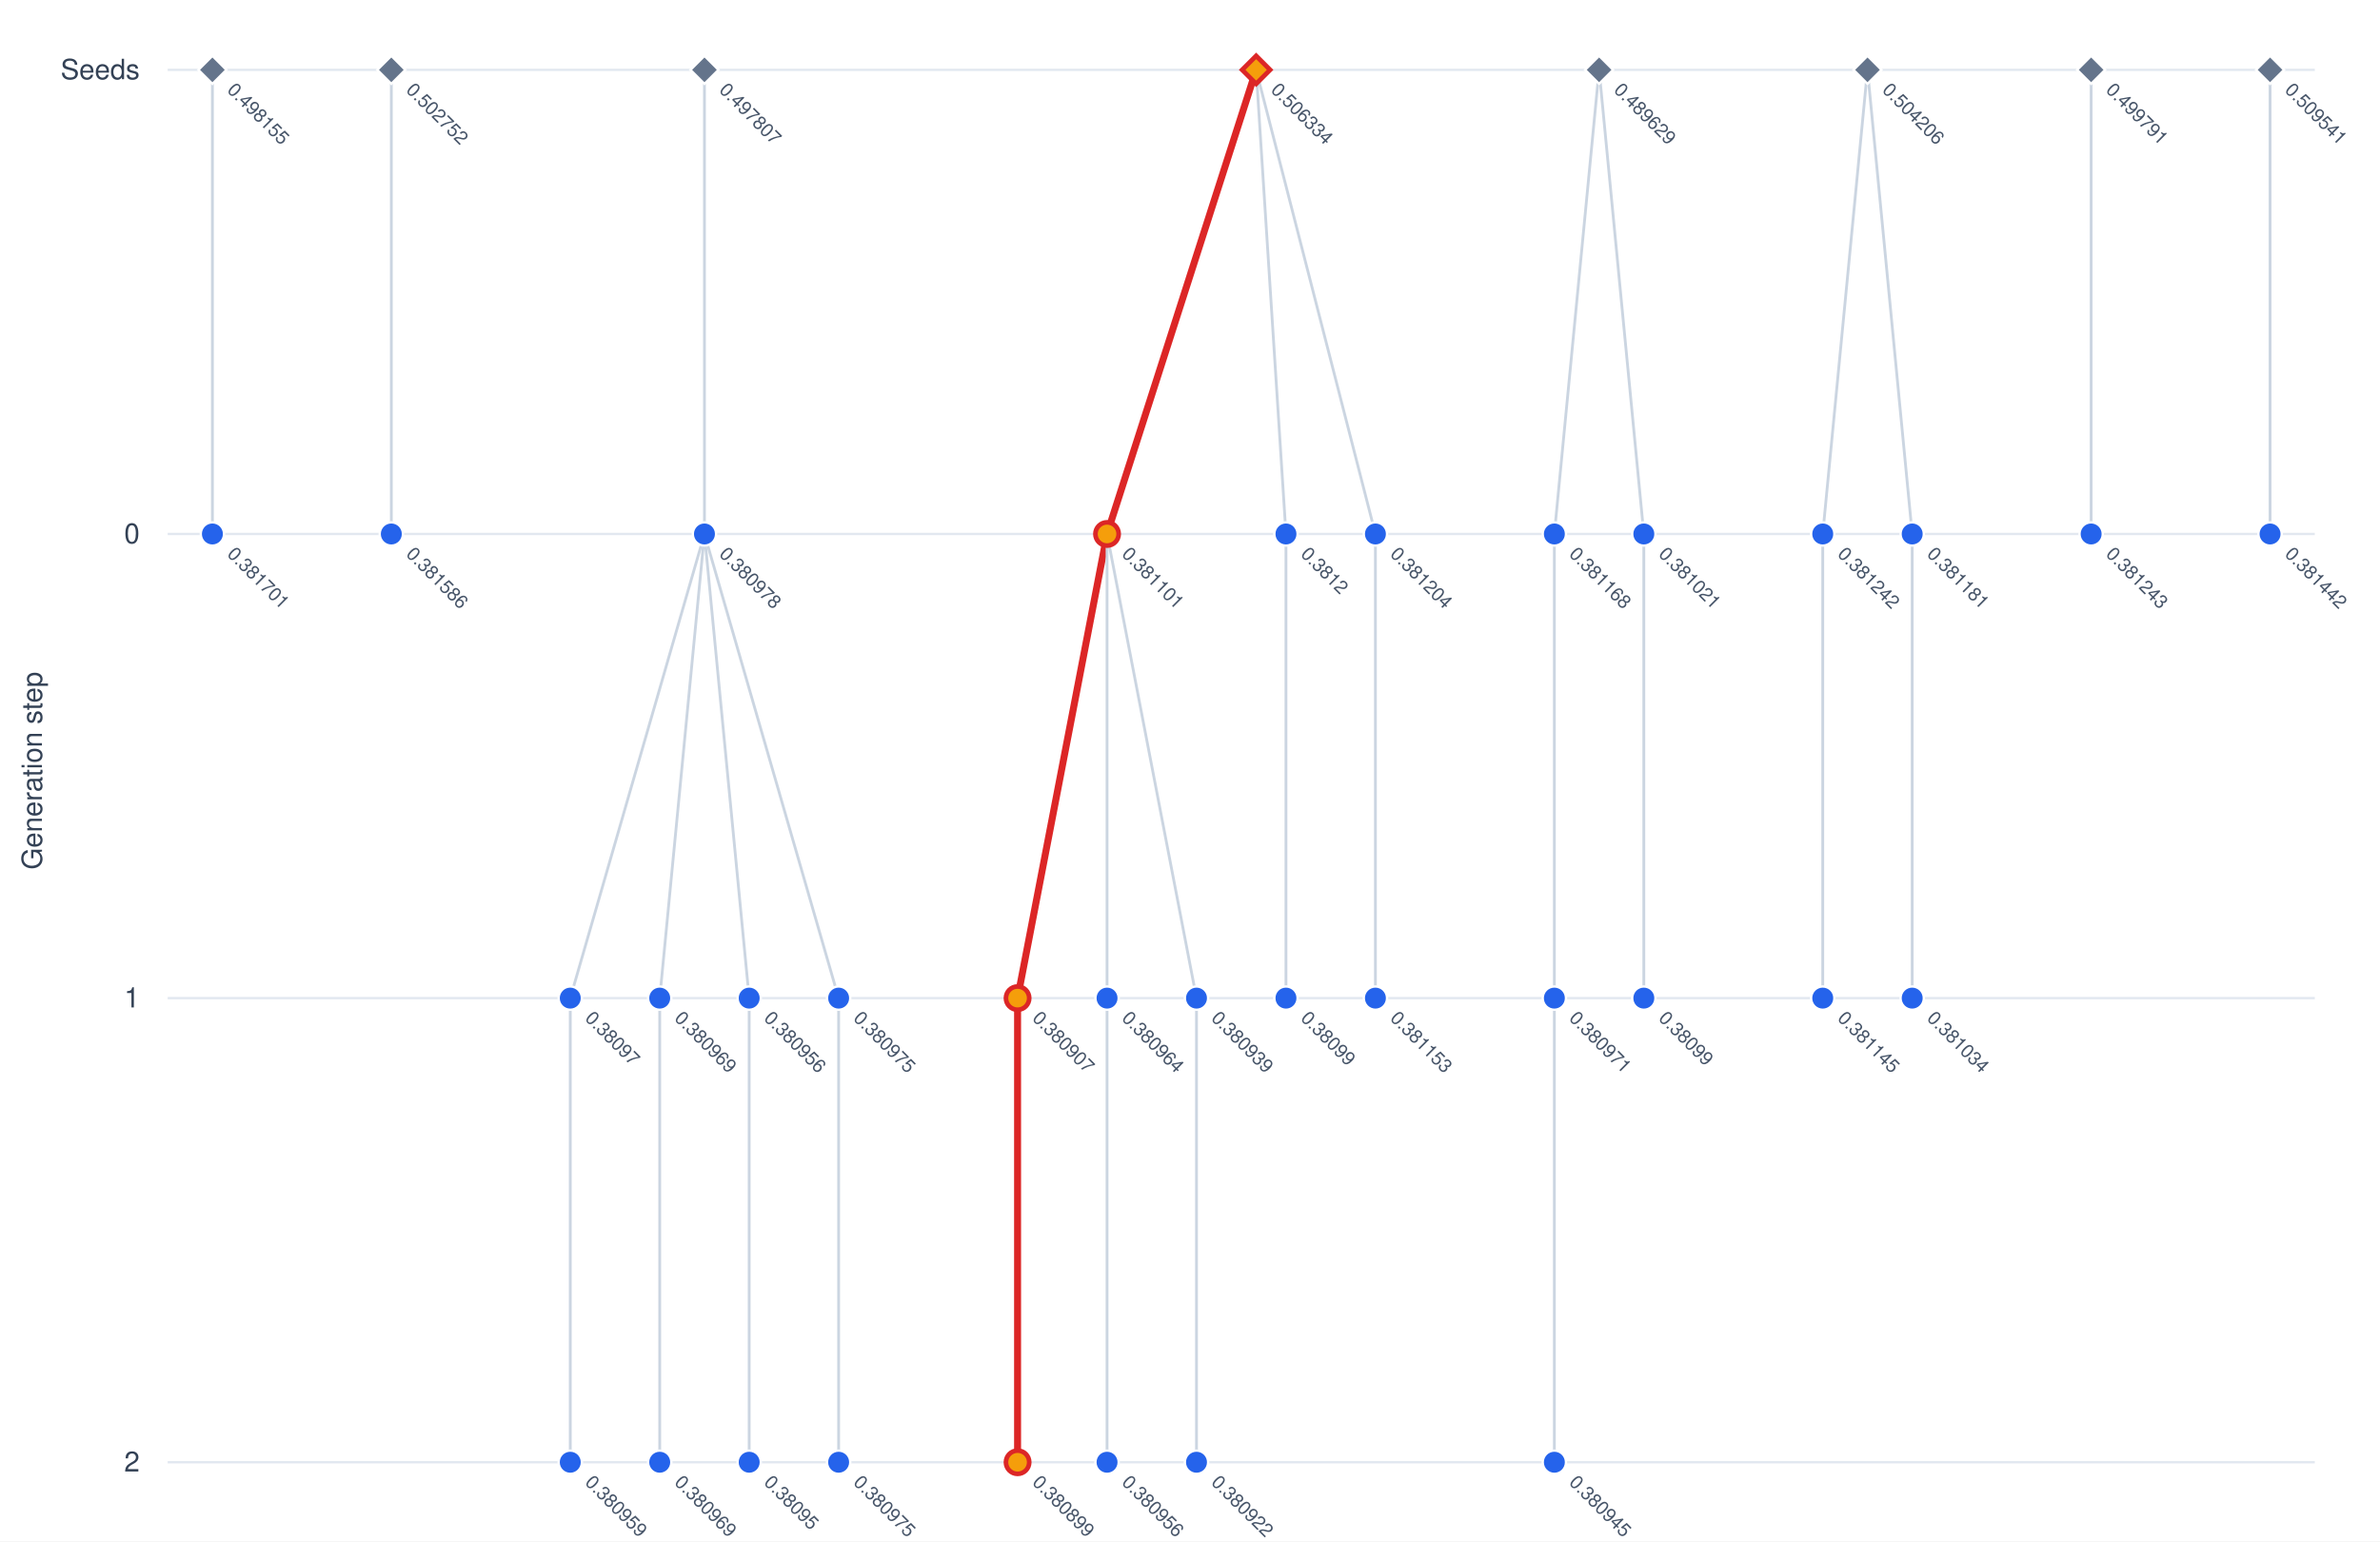
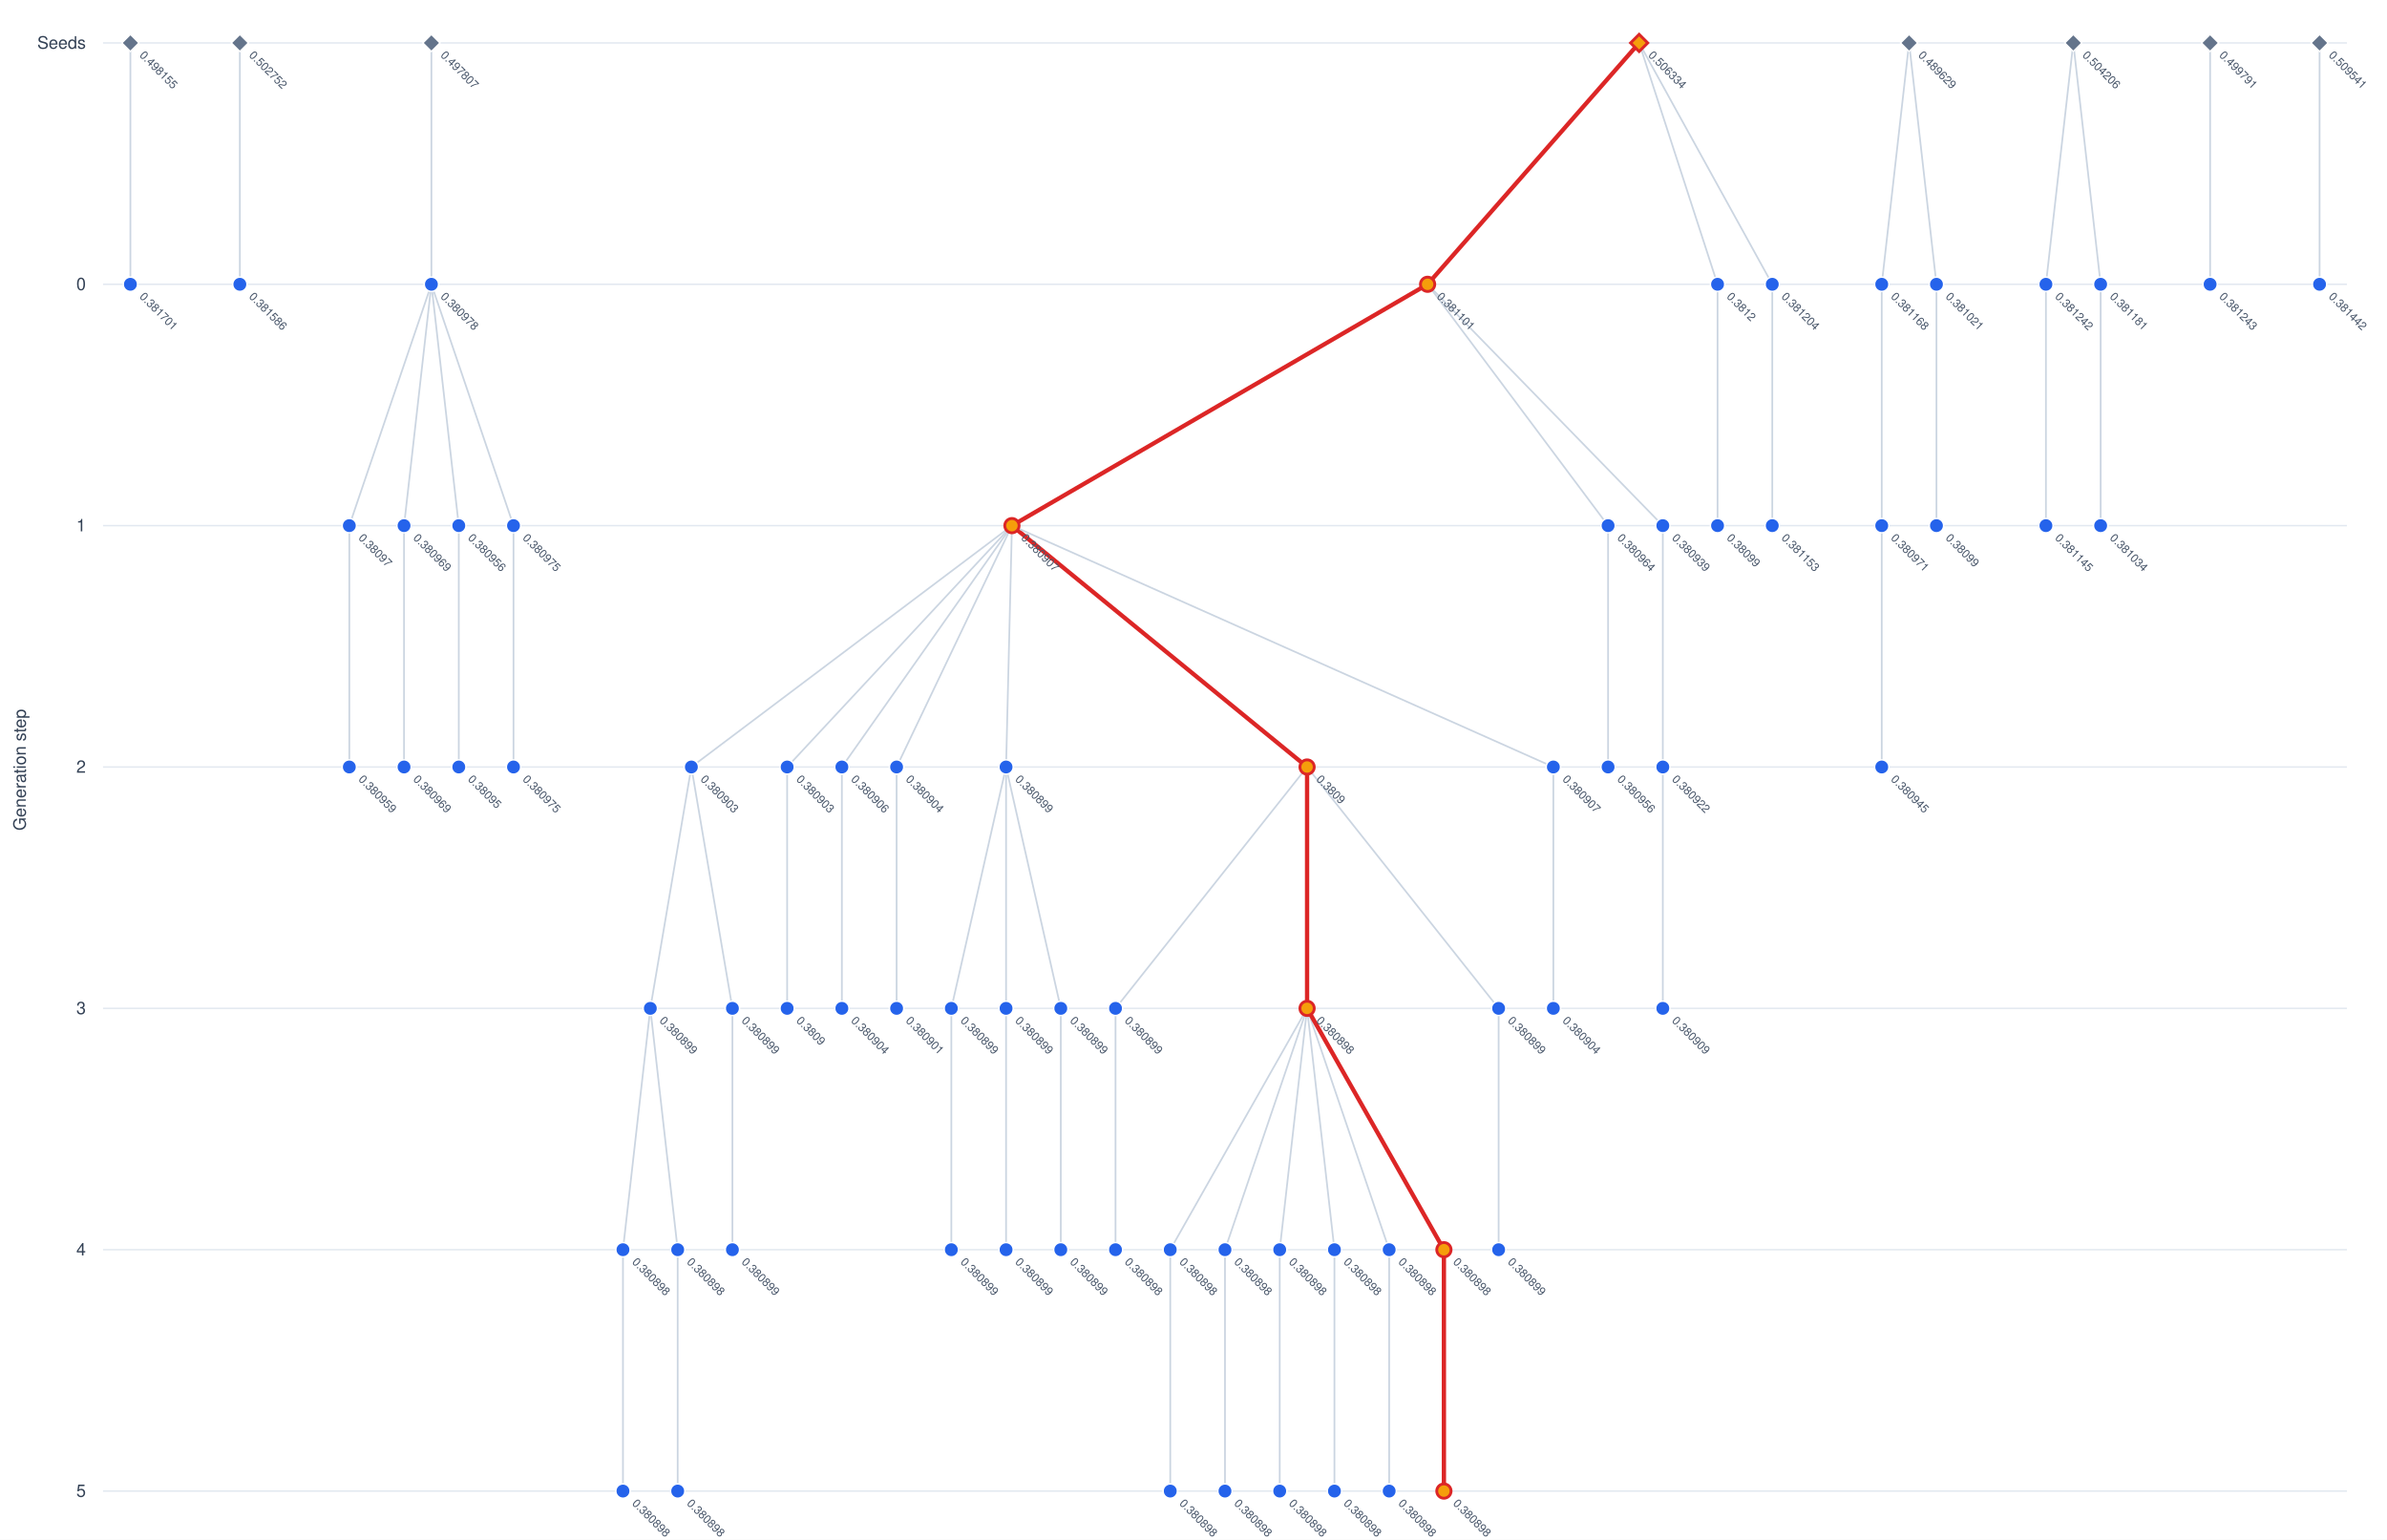
- <svg xmlns="http://www.w3.org/2000/svg" width="1022" height="662" viewBox="0 0 1022 662">
+ <svg xmlns="http://www.w3.org/2000/svg" width="1668" height="1076" viewBox="0 0 1668 1076">
  <rect width="100%" height="100%" fill="white" />
  <g font-family="Helvetica,Arial,sans-serif" font-size="12" fill="#334155">
-     <line x1="72" y1="30.00" x2="994" y2="30.00" stroke="#e2e8f0" stroke-width="1" />
+     <line x1="72" y1="30.00" x2="1640" y2="30.00" stroke="#e2e8f0" stroke-width="1" />
    <text x="60" y="34.00" text-anchor="end">Seeds</text>
-     <line x1="72" y1="229.33" x2="994" y2="229.33" stroke="#e2e8f0" stroke-width="1" />
-     <text x="60" y="233.33" text-anchor="end">0</text>
-     <line x1="72" y1="428.67" x2="994" y2="428.67" stroke="#e2e8f0" stroke-width="1" />
-     <text x="60" y="432.67" text-anchor="end">1</text>
-     <line x1="72" y1="628.00" x2="994" y2="628.00" stroke="#e2e8f0" stroke-width="1" />
-     <text x="60" y="632.00" text-anchor="end">2</text>
-     <line x1="244.88" y1="428.67" x2="244.88" y2="628.00" stroke="#cbd5e1" stroke-width="1.2" />
-     <line x1="667.46" y1="229.33" x2="667.46" y2="428.67" stroke="#cbd5e1" stroke-width="1.2" />
-     <line x1="782.71" y1="229.33" x2="782.71" y2="428.67" stroke="#cbd5e1" stroke-width="1.2" />
-     <line x1="283.29" y1="428.67" x2="283.29" y2="628.00" stroke="#cbd5e1" stroke-width="1.2" />
-     <line x1="91.21" y1="30.00" x2="91.21" y2="229.33" stroke="#cbd5e1" stroke-width="1.2" />
-     <line x1="475.38" y1="229.33" x2="436.96" y2="428.67" stroke="#dc2626" stroke-width="3" />
-     <line x1="475.38" y1="229.33" x2="475.38" y2="428.67" stroke="#cbd5e1" stroke-width="1.2" />
-     <line x1="475.38" y1="229.33" x2="513.79" y2="428.67" stroke="#cbd5e1" stroke-width="1.2" />
-     <line x1="552.21" y1="229.33" x2="552.21" y2="428.67" stroke="#cbd5e1" stroke-width="1.2" />
-     <line x1="168.04" y1="30.00" x2="168.04" y2="229.33" stroke="#cbd5e1" stroke-width="1.2" />
-     <line x1="821.12" y1="229.33" x2="821.12" y2="428.67" stroke="#cbd5e1" stroke-width="1.2" />
-     <line x1="302.50" y1="30.00" x2="302.50" y2="229.33" stroke="#cbd5e1" stroke-width="1.2" />
-     <line x1="539.40" y1="30.00" x2="475.38" y2="229.33" stroke="#dc2626" stroke-width="3" />
-     <line x1="539.40" y1="30.00" x2="552.21" y2="229.33" stroke="#cbd5e1" stroke-width="1.2" />
-     <line x1="539.40" y1="30.00" x2="590.62" y2="229.33" stroke="#cbd5e1" stroke-width="1.2" />
-     <line x1="667.46" y1="428.67" x2="667.46" y2="628.00" stroke="#cbd5e1" stroke-width="1.2" />
-     <line x1="436.96" y1="428.67" x2="436.96" y2="628.00" stroke="#dc2626" stroke-width="3" />
-     <line x1="686.67" y1="30.00" x2="667.46" y2="229.33" stroke="#cbd5e1" stroke-width="1.2" />
-     <line x1="686.67" y1="30.00" x2="705.88" y2="229.33" stroke="#cbd5e1" stroke-width="1.2" />
-     <line x1="475.38" y1="428.67" x2="475.38" y2="628.00" stroke="#cbd5e1" stroke-width="1.2" />
-     <line x1="590.62" y1="229.33" x2="590.62" y2="428.67" stroke="#cbd5e1" stroke-width="1.2" />
-     <line x1="801.92" y1="30.00" x2="782.71" y2="229.33" stroke="#cbd5e1" stroke-width="1.2" />
-     <line x1="801.92" y1="30.00" x2="821.12" y2="229.33" stroke="#cbd5e1" stroke-width="1.2" />
-     <line x1="897.96" y1="30.00" x2="897.96" y2="229.33" stroke="#cbd5e1" stroke-width="1.2" />
-     <line x1="513.79" y1="428.67" x2="513.79" y2="628.00" stroke="#cbd5e1" stroke-width="1.2" />
-     <line x1="974.79" y1="30.00" x2="974.79" y2="229.33" stroke="#cbd5e1" stroke-width="1.2" />
-     <line x1="302.50" y1="229.33" x2="244.88" y2="428.67" stroke="#cbd5e1" stroke-width="1.2" />
-     <line x1="302.50" y1="229.33" x2="283.29" y2="428.67" stroke="#cbd5e1" stroke-width="1.2" />
-     <line x1="302.50" y1="229.33" x2="321.71" y2="428.67" stroke="#cbd5e1" stroke-width="1.2" />
-     <line x1="302.50" y1="229.33" x2="360.12" y2="428.67" stroke="#cbd5e1" stroke-width="1.2" />
-     <line x1="321.71" y1="428.67" x2="321.71" y2="628.00" stroke="#cbd5e1" stroke-width="1.2" />
-     <line x1="360.12" y1="428.67" x2="360.12" y2="628.00" stroke="#cbd5e1" stroke-width="1.2" />
-     <line x1="705.88" y1="229.33" x2="705.88" y2="428.67" stroke="#cbd5e1" stroke-width="1.2" />
-     <circle cx="590.62" cy="428.67" r="5" fill="#2563eb" stroke="white" stroke-width="1" />
-     <text x="596.62" y="437.67" font-size="8" fill="#475569" transform="rotate(45 596.62 437.67)">0.381153</text>
-     <circle cx="244.88" cy="428.67" r="5" fill="#2563eb" stroke="white" stroke-width="1" />
-     <text x="250.88" y="437.67" font-size="8" fill="#475569" transform="rotate(45 250.88 437.67)">0.38097</text>
-     <circle cx="667.46" cy="229.33" r="5" fill="#2563eb" stroke="white" stroke-width="1" />
-     <text x="673.46" y="238.33" font-size="8" fill="#475569" transform="rotate(45 673.46 238.33)">0.381168</text>
-     <circle cx="782.71" cy="229.33" r="5" fill="#2563eb" stroke="white" stroke-width="1" />
-     <text x="788.71" y="238.33" font-size="8" fill="#475569" transform="rotate(45 788.71 238.33)">0.381242</text>
-     <circle cx="782.71" cy="428.67" r="5" fill="#2563eb" stroke="white" stroke-width="1" />
-     <text x="788.71" y="437.67" font-size="8" fill="#475569" transform="rotate(45 788.71 437.67)">0.381145</text>
-     <circle cx="513.79" cy="628.00" r="5" fill="#2563eb" stroke="white" stroke-width="1" />
-     <text x="519.79" y="637.00" font-size="8" fill="#475569" transform="rotate(45 519.79 637.00)">0.380922</text>
-     <circle cx="283.29" cy="428.67" r="5" fill="#2563eb" stroke="white" stroke-width="1" />
-     <text x="289.29" y="437.67" font-size="8" fill="#475569" transform="rotate(45 289.29 437.67)">0.380969</text>
-     <circle cx="705.88" cy="428.67" r="5" fill="#2563eb" stroke="white" stroke-width="1" />
-     <text x="711.88" y="437.67" font-size="8" fill="#475569" transform="rotate(45 711.88 437.67)">0.38099</text>
-     <circle cx="244.88" cy="628.00" r="5" fill="#2563eb" stroke="white" stroke-width="1" />
-     <text x="250.88" y="637.00" font-size="8" fill="#475569" transform="rotate(45 250.88 637.00)">0.380959</text>
-     <circle cx="552.21" cy="428.67" r="5" fill="#2563eb" stroke="white" stroke-width="1" />
-     <text x="558.21" y="437.67" font-size="8" fill="#475569" transform="rotate(45 558.21 437.67)">0.38099</text>
-     <circle cx="821.12" cy="428.67" r="5" fill="#2563eb" stroke="white" stroke-width="1" />
-     <text x="827.12" y="437.67" font-size="8" fill="#475569" transform="rotate(45 827.12 437.67)">0.381034</text>
-     <polygon points="91.21,24.00 97.21,30.00 91.21,36.00 85.21,30.00" fill="#64748b" stroke="white" stroke-width="1" />
-     <text x="97.21" y="39.00" font-size="8" fill="#475569" transform="rotate(45 97.21 39.00)">0.498155</text>
-     <circle cx="475.38" cy="229.33" r="5" fill="#f59e0b" stroke="#dc2626" stroke-width="2" />
-     <text x="481.38" y="238.33" font-size="8" fill="#475569" transform="rotate(45 481.38 238.33)">0.381101</text>
-     <circle cx="552.21" cy="229.33" r="5" fill="#2563eb" stroke="white" stroke-width="1" />
-     <text x="558.21" y="238.33" font-size="8" fill="#475569" transform="rotate(45 558.21 238.33)">0.3812</text>
-     <circle cx="91.21" cy="229.33" r="5" fill="#2563eb" stroke="white" stroke-width="1" />
-     <text x="97.21" y="238.33" font-size="8" fill="#475569" transform="rotate(45 97.21 238.33)">0.381701</text>
-     <polygon points="168.04,24.00 174.04,30.00 168.04,36.00 162.04,30.00" fill="#64748b" stroke="white" stroke-width="1" />
-     <text x="174.04" y="39.00" font-size="8" fill="#475569" transform="rotate(45 174.04 39.00)">0.502752</text>
-     <circle cx="475.38" cy="628.00" r="5" fill="#2563eb" stroke="white" stroke-width="1" />
-     <text x="481.38" y="637.00" font-size="8" fill="#475569" transform="rotate(45 481.38 637.00)">0.380956</text>
-     <circle cx="821.12" cy="229.33" r="5" fill="#2563eb" stroke="white" stroke-width="1" />
-     <text x="827.12" y="238.33" font-size="8" fill="#475569" transform="rotate(45 827.12 238.33)">0.381181</text>
-     <polygon points="302.50,24.00 308.50,30.00 302.50,36.00 296.50,30.00" fill="#64748b" stroke="white" stroke-width="1" />
-     <text x="308.50" y="39.00" font-size="8" fill="#475569" transform="rotate(45 308.50 39.00)">0.497807</text>
-     <circle cx="897.96" cy="229.33" r="5" fill="#2563eb" stroke="white" stroke-width="1" />
-     <text x="903.96" y="238.33" font-size="8" fill="#475569" transform="rotate(45 903.96 238.33)">0.381243</text>
-     <polygon points="539.40,24.00 545.40,30.00 539.40,36.00 533.40,30.00" fill="#f59e0b" stroke="#dc2626" stroke-width="2" />
-     <text x="545.40" y="39.00" font-size="8" fill="#475569" transform="rotate(45 545.40 39.00)">0.506334</text>
-     <circle cx="667.46" cy="428.67" r="5" fill="#2563eb" stroke="white" stroke-width="1" />
-     <text x="673.46" y="437.67" font-size="8" fill="#475569" transform="rotate(45 673.46 437.67)">0.380971</text>
-     <circle cx="321.71" cy="628.00" r="5" fill="#2563eb" stroke="white" stroke-width="1" />
-     <text x="327.71" y="637.00" font-size="8" fill="#475569" transform="rotate(45 327.71 637.00)">0.38095</text>
-     <circle cx="436.96" cy="428.67" r="5" fill="#f59e0b" stroke="#dc2626" stroke-width="2" />
-     <text x="442.96" y="437.67" font-size="8" fill="#475569" transform="rotate(45 442.96 437.67)">0.380907</text>
-     <circle cx="360.12" cy="628.00" r="5" fill="#2563eb" stroke="white" stroke-width="1" />
-     <text x="366.12" y="637.00" font-size="8" fill="#475569" transform="rotate(45 366.12 637.00)">0.380975</text>
-     <circle cx="283.29" cy="628.00" r="5" fill="#2563eb" stroke="white" stroke-width="1" />
-     <text x="289.29" y="637.00" font-size="8" fill="#475569" transform="rotate(45 289.29 637.00)">0.380969</text>
-     <polygon points="686.67,24.00 692.67,30.00 686.67,36.00 680.67,30.00" fill="#64748b" stroke="white" stroke-width="1" />
-     <text x="692.67" y="39.00" font-size="8" fill="#475569" transform="rotate(45 692.67 39.00)">0.489629</text>
-     <circle cx="475.38" cy="428.67" r="5" fill="#2563eb" stroke="white" stroke-width="1" />
-     <text x="481.38" y="437.67" font-size="8" fill="#475569" transform="rotate(45 481.38 437.67)">0.380964</text>
-     <circle cx="590.62" cy="229.33" r="5" fill="#2563eb" stroke="white" stroke-width="1" />
-     <text x="596.62" y="238.33" font-size="8" fill="#475569" transform="rotate(45 596.62 238.33)">0.381204</text>
-     <circle cx="168.04" cy="229.33" r="5" fill="#2563eb" stroke="white" stroke-width="1" />
-     <text x="174.04" y="238.33" font-size="8" fill="#475569" transform="rotate(45 174.04 238.33)">0.381586</text>
-     <circle cx="667.46" cy="628.00" r="5" fill="#2563eb" stroke="white" stroke-width="1" />
-     <text x="673.46" y="637.00" font-size="8" fill="#475569" transform="rotate(45 673.46 637.00)">0.380945</text>
-     <polygon points="801.92,24.00 807.92,30.00 801.92,36.00 795.92,30.00" fill="#64748b" stroke="white" stroke-width="1" />
-     <text x="807.92" y="39.00" font-size="8" fill="#475569" transform="rotate(45 807.92 39.00)">0.504206</text>
-     <polygon points="897.96,24.00 903.96,30.00 897.96,36.00 891.96,30.00" fill="#64748b" stroke="white" stroke-width="1" />
-     <text x="903.96" y="39.00" font-size="8" fill="#475569" transform="rotate(45 903.96 39.00)">0.499791</text>
-     <circle cx="513.79" cy="428.67" r="5" fill="#2563eb" stroke="white" stroke-width="1" />
-     <text x="519.79" y="437.67" font-size="8" fill="#475569" transform="rotate(45 519.79 437.67)">0.380939</text>
-     <circle cx="436.96" cy="628.00" r="5" fill="#f59e0b" stroke="#dc2626" stroke-width="2" />
-     <text x="442.96" y="637.00" font-size="8" fill="#475569" transform="rotate(45 442.96 637.00)">0.380899</text>
-     <polygon points="974.79,24.00 980.79,30.00 974.79,36.00 968.79,30.00" fill="#64748b" stroke="white" stroke-width="1" />
-     <text x="980.79" y="39.00" font-size="8" fill="#475569" transform="rotate(45 980.79 39.00)">0.509541</text>
-     <circle cx="302.50" cy="229.33" r="5" fill="#2563eb" stroke="white" stroke-width="1" />
-     <text x="308.50" y="238.33" font-size="8" fill="#475569" transform="rotate(45 308.50 238.33)">0.380978</text>
-     <circle cx="974.79" cy="229.33" r="5" fill="#2563eb" stroke="white" stroke-width="1" />
-     <text x="980.79" y="238.33" font-size="8" fill="#475569" transform="rotate(45 980.79 238.33)">0.381442</text>
-     <circle cx="321.71" cy="428.67" r="5" fill="#2563eb" stroke="white" stroke-width="1" />
-     <text x="327.71" y="437.67" font-size="8" fill="#475569" transform="rotate(45 327.71 437.67)">0.380956</text>
-     <circle cx="360.12" cy="428.67" r="5" fill="#2563eb" stroke="white" stroke-width="1" />
-     <text x="366.12" y="437.67" font-size="8" fill="#475569" transform="rotate(45 366.12 437.67)">0.380975</text>
-     <circle cx="705.88" cy="229.33" r="5" fill="#2563eb" stroke="white" stroke-width="1" />
-     <text x="711.88" y="238.33" font-size="8" fill="#475569" transform="rotate(45 711.88 238.33)">0.381021</text>
-     <text x="18" y="331.00" text-anchor="middle" transform="rotate(-90 18 331.00)">Generation step</text>
+     <line x1="72" y1="198.67" x2="1640" y2="198.67" stroke="#e2e8f0" stroke-width="1" />
+     <text x="60" y="202.67" text-anchor="end">0</text>
+     <line x1="72" y1="367.33" x2="1640" y2="367.33" stroke="#e2e8f0" stroke-width="1" />
+     <text x="60" y="371.33" text-anchor="end">1</text>
+     <line x1="72" y1="536.00" x2="1640" y2="536.00" stroke="#e2e8f0" stroke-width="1" />
+     <text x="60" y="540.00" text-anchor="end">2</text>
+     <line x1="72" y1="704.67" x2="1640" y2="704.67" stroke="#e2e8f0" stroke-width="1" />
+     <text x="60" y="708.67" text-anchor="end">3</text>
+     <line x1="72" y1="873.33" x2="1640" y2="873.33" stroke="#e2e8f0" stroke-width="1" />
+     <text x="60" y="877.33" text-anchor="end">4</text>
+     <line x1="72" y1="1042.00" x2="1640" y2="1042.00" stroke="#e2e8f0" stroke-width="1" />
+     <text x="60" y="1046.00" text-anchor="end">5</text>
+     <line x1="244.10" y1="367.33" x2="244.10" y2="536.00" stroke="#cbd5e1" stroke-width="1.2" />
+     <line x1="817.76" y1="873.33" x2="817.76" y2="1042.00" stroke="#cbd5e1" stroke-width="1.2" />
+     <line x1="1314.93" y1="198.67" x2="1314.93" y2="367.33" stroke="#cbd5e1" stroke-width="1.2" />
+     <line x1="664.78" y1="704.67" x2="664.78" y2="873.33" stroke="#cbd5e1" stroke-width="1.2" />
+     <line x1="703.02" y1="704.67" x2="703.02" y2="873.33" stroke="#cbd5e1" stroke-width="1.2" />
+     <line x1="1429.66" y1="198.67" x2="1429.66" y2="367.33" stroke="#cbd5e1" stroke-width="1.2" />
+     <line x1="1161.95" y1="536.00" x2="1161.95" y2="704.67" stroke="#cbd5e1" stroke-width="1.2" />
+     <line x1="282.34" y1="367.33" x2="282.34" y2="536.00" stroke="#cbd5e1" stroke-width="1.2" />
+     <line x1="435.32" y1="873.33" x2="435.32" y2="1042.00" stroke="#cbd5e1" stroke-width="1.2" />
+     <line x1="91.12" y1="30.00" x2="91.12" y2="198.67" stroke="#cbd5e1" stroke-width="1.2" />
+     <line x1="856.00" y1="873.33" x2="856.00" y2="1042.00" stroke="#cbd5e1" stroke-width="1.2" />
+     <line x1="997.59" y1="198.67" x2="707.12" y2="367.33" stroke="#dc2626" stroke-width="3" />
+     <line x1="997.59" y1="198.67" x2="1123.71" y2="367.33" stroke="#cbd5e1" stroke-width="1.2" />
+     <line x1="997.59" y1="198.67" x2="1161.95" y2="367.33" stroke="#cbd5e1" stroke-width="1.2" />
+     <line x1="779.51" y1="704.67" x2="779.51" y2="873.33" stroke="#cbd5e1" stroke-width="1.2" />
+     <line x1="913.37" y1="704.67" x2="817.76" y2="873.33" stroke="#cbd5e1" stroke-width="1.2" />
+     <line x1="913.37" y1="704.67" x2="856.00" y2="873.33" stroke="#cbd5e1" stroke-width="1.2" />
+     <line x1="913.37" y1="704.67" x2="894.24" y2="873.33" stroke="#cbd5e1" stroke-width="1.2" />
+     <line x1="913.37" y1="704.67" x2="932.49" y2="873.33" stroke="#cbd5e1" stroke-width="1.2" />
+     <line x1="913.37" y1="704.67" x2="970.73" y2="873.33" stroke="#cbd5e1" stroke-width="1.2" />
+     <line x1="913.37" y1="704.67" x2="1008.98" y2="873.33" stroke="#dc2626" stroke-width="3" />
+     <line x1="1200.20" y1="198.67" x2="1200.20" y2="367.33" stroke="#cbd5e1" stroke-width="1.2" />
+     <line x1="454.44" y1="704.67" x2="435.32" y2="873.33" stroke="#cbd5e1" stroke-width="1.2" />
+     <line x1="454.44" y1="704.67" x2="473.56" y2="873.33" stroke="#cbd5e1" stroke-width="1.2" />
+     <line x1="167.61" y1="30.00" x2="167.61" y2="198.67" stroke="#cbd5e1" stroke-width="1.2" />
+     <line x1="894.24" y1="873.33" x2="894.24" y2="1042.00" stroke="#cbd5e1" stroke-width="1.2" />
+     <line x1="932.49" y1="873.33" x2="932.49" y2="1042.00" stroke="#cbd5e1" stroke-width="1.2" />
+     <line x1="483.12" y1="536.00" x2="454.44" y2="704.67" stroke="#cbd5e1" stroke-width="1.2" />
+     <line x1="483.12" y1="536.00" x2="511.80" y2="704.67" stroke="#cbd5e1" stroke-width="1.2" />
+     <line x1="1467.90" y1="198.67" x2="1467.90" y2="367.33" stroke="#cbd5e1" stroke-width="1.2" />
+     <line x1="301.46" y1="30.00" x2="301.46" y2="198.67" stroke="#cbd5e1" stroke-width="1.2" />
+     <line x1="1145.41" y1="30.00" x2="997.59" y2="198.67" stroke="#dc2626" stroke-width="3" />
+     <line x1="1145.41" y1="30.00" x2="1200.20" y2="198.67" stroke="#cbd5e1" stroke-width="1.2" />
+     <line x1="1145.41" y1="30.00" x2="1238.44" y2="198.67" stroke="#cbd5e1" stroke-width="1.2" />
+     <line x1="550.05" y1="536.00" x2="550.05" y2="704.67" stroke="#cbd5e1" stroke-width="1.2" />
+     <line x1="1314.93" y1="367.33" x2="1314.93" y2="536.00" stroke="#cbd5e1" stroke-width="1.2" />
+     <line x1="707.12" y1="367.33" x2="483.12" y2="536.00" stroke="#cbd5e1" stroke-width="1.2" />
+     <line x1="707.12" y1="367.33" x2="550.05" y2="536.00" stroke="#cbd5e1" stroke-width="1.2" />
+     <line x1="707.12" y1="367.33" x2="588.29" y2="536.00" stroke="#cbd5e1" stroke-width="1.2" />
+     <line x1="707.12" y1="367.33" x2="626.54" y2="536.00" stroke="#cbd5e1" stroke-width="1.2" />
+     <line x1="707.12" y1="367.33" x2="703.02" y2="536.00" stroke="#cbd5e1" stroke-width="1.2" />
+     <line x1="707.12" y1="367.33" x2="913.37" y2="536.00" stroke="#dc2626" stroke-width="3" />
+     <line x1="707.12" y1="367.33" x2="1085.46" y2="536.00" stroke="#cbd5e1" stroke-width="1.2" />
+     <line x1="1334.05" y1="30.00" x2="1314.93" y2="198.67" stroke="#cbd5e1" stroke-width="1.2" />
+     <line x1="1334.05" y1="30.00" x2="1353.17" y2="198.67" stroke="#cbd5e1" stroke-width="1.2" />
+     <line x1="970.73" y1="873.33" x2="970.73" y2="1042.00" stroke="#cbd5e1" stroke-width="1.2" />
+     <line x1="1123.71" y1="367.33" x2="1123.71" y2="536.00" stroke="#cbd5e1" stroke-width="1.2" />
+     <line x1="741.27" y1="704.67" x2="741.27" y2="873.33" stroke="#cbd5e1" stroke-width="1.2" />
+     <line x1="1238.44" y1="198.67" x2="1238.44" y2="367.33" stroke="#cbd5e1" stroke-width="1.2" />
+     <line x1="588.29" y1="536.00" x2="588.29" y2="704.67" stroke="#cbd5e1" stroke-width="1.2" />
+     <line x1="626.54" y1="536.00" x2="626.54" y2="704.67" stroke="#cbd5e1" stroke-width="1.2" />
+     <line x1="1448.78" y1="30.00" x2="1429.66" y2="198.67" stroke="#cbd5e1" stroke-width="1.2" />
+     <line x1="1448.78" y1="30.00" x2="1467.90" y2="198.67" stroke="#cbd5e1" stroke-width="1.2" />
+     <line x1="1544.39" y1="30.00" x2="1544.39" y2="198.67" stroke="#cbd5e1" stroke-width="1.2" />
+     <line x1="511.80" y1="704.67" x2="511.80" y2="873.33" stroke="#cbd5e1" stroke-width="1.2" />
+     <line x1="1047.22" y1="704.67" x2="1047.22" y2="873.33" stroke="#cbd5e1" stroke-width="1.2" />
+     <line x1="1161.95" y1="367.33" x2="1161.95" y2="536.00" stroke="#cbd5e1" stroke-width="1.2" />
+     <line x1="703.02" y1="536.00" x2="664.78" y2="704.67" stroke="#cbd5e1" stroke-width="1.2" />
+     <line x1="703.02" y1="536.00" x2="703.02" y2="704.67" stroke="#cbd5e1" stroke-width="1.2" />
+     <line x1="703.02" y1="536.00" x2="741.27" y2="704.67" stroke="#cbd5e1" stroke-width="1.2" />
+     <line x1="913.37" y1="536.00" x2="779.51" y2="704.67" stroke="#cbd5e1" stroke-width="1.2" />
+     <line x1="913.37" y1="536.00" x2="913.37" y2="704.67" stroke="#dc2626" stroke-width="3" />
+     <line x1="913.37" y1="536.00" x2="1047.22" y2="704.67" stroke="#cbd5e1" stroke-width="1.2" />
+     <line x1="1620.88" y1="30.00" x2="1620.88" y2="198.67" stroke="#cbd5e1" stroke-width="1.2" />
+     <line x1="473.56" y1="873.33" x2="473.56" y2="1042.00" stroke="#cbd5e1" stroke-width="1.2" />
+     <line x1="301.46" y1="198.67" x2="244.10" y2="367.33" stroke="#cbd5e1" stroke-width="1.2" />
+     <line x1="301.46" y1="198.67" x2="282.34" y2="367.33" stroke="#cbd5e1" stroke-width="1.2" />
+     <line x1="301.46" y1="198.67" x2="320.59" y2="367.33" stroke="#cbd5e1" stroke-width="1.2" />
+     <line x1="301.46" y1="198.67" x2="358.83" y2="367.33" stroke="#cbd5e1" stroke-width="1.2" />
+     <line x1="1085.46" y1="536.00" x2="1085.46" y2="704.67" stroke="#cbd5e1" stroke-width="1.2" />
+     <line x1="320.59" y1="367.33" x2="320.59" y2="536.00" stroke="#cbd5e1" stroke-width="1.2" />
+     <line x1="358.83" y1="367.33" x2="358.83" y2="536.00" stroke="#cbd5e1" stroke-width="1.2" />
+     <line x1="1353.17" y1="198.67" x2="1353.17" y2="367.33" stroke="#cbd5e1" stroke-width="1.2" />
+     <line x1="1008.98" y1="873.33" x2="1008.98" y2="1042.00" stroke="#dc2626" stroke-width="3" />
+     <circle cx="511.80" cy="873.33" r="5" fill="#2563eb" stroke="white" stroke-width="1" />
+     <text x="517.80" y="882.33" font-size="8" fill="#475569" transform="rotate(45 517.80 882.33)">0.380899</text>
+     <circle cx="741.27" cy="873.33" r="5" fill="#2563eb" stroke="white" stroke-width="1" />
+     <text x="747.27" y="882.33" font-size="8" fill="#475569" transform="rotate(45 747.27 882.33)">0.380899</text>
+     <circle cx="932.49" cy="1042.00" r="5" fill="#2563eb" stroke="white" stroke-width="1" />
+     <text x="938.49" y="1051.00" font-size="8" fill="#475569" transform="rotate(45 938.49 1051.00)">0.380898</text>
+     <circle cx="1238.44" cy="367.33" r="5" fill="#2563eb" stroke="white" stroke-width="1" />
+     <text x="1244.44" y="376.33" font-size="8" fill="#475569" transform="rotate(45 1244.44 376.33)">0.381153</text>
+     <circle cx="1085.46" cy="704.67" r="5" fill="#2563eb" stroke="white" stroke-width="1" />
+     <text x="1091.46" y="713.67" font-size="8" fill="#475569" transform="rotate(45 1091.46 713.67)">0.380904</text>
+     <circle cx="703.02" cy="873.33" r="5" fill="#2563eb" stroke="white" stroke-width="1" />
+     <text x="709.02" y="882.33" font-size="8" fill="#475569" transform="rotate(45 709.02 882.33)">0.380899</text>
+     <circle cx="244.10" cy="367.33" r="5" fill="#2563eb" stroke="white" stroke-width="1" />
+     <text x="250.10" y="376.33" font-size="8" fill="#475569" transform="rotate(45 250.10 376.33)">0.38097</text>
+     <circle cx="970.73" cy="1042.00" r="5" fill="#2563eb" stroke="white" stroke-width="1" />
+     <text x="976.73" y="1051.00" font-size="8" fill="#475569" transform="rotate(45 976.73 1051.00)">0.380898</text>
+     <circle cx="817.76" cy="873.33" r="5" fill="#2563eb" stroke="white" stroke-width="1" />
+     <text x="823.76" y="882.33" font-size="8" fill="#475569" transform="rotate(45 823.76 882.33)">0.380898</text>
+     <circle cx="1314.93" cy="198.67" r="5" fill="#2563eb" stroke="white" stroke-width="1" />
+     <text x="1320.93" y="207.67" font-size="8" fill="#475569" transform="rotate(45 1320.93 207.67)">0.381168</text>
+     <circle cx="664.78" cy="704.67" r="5" fill="#2563eb" stroke="white" stroke-width="1" />
+     <text x="670.78" y="713.67" font-size="8" fill="#475569" transform="rotate(45 670.78 713.67)">0.380899</text>
+     <circle cx="703.02" cy="704.67" r="5" fill="#2563eb" stroke="white" stroke-width="1" />
+     <text x="709.02" y="713.67" font-size="8" fill="#475569" transform="rotate(45 709.02 713.67)">0.380899</text>
+     <circle cx="1429.66" cy="198.67" r="5" fill="#2563eb" stroke="white" stroke-width="1" />
+     <text x="1435.66" y="207.67" font-size="8" fill="#475569" transform="rotate(45 1435.66 207.67)">0.381242</text>
+     <circle cx="1429.66" cy="367.33" r="5" fill="#2563eb" stroke="white" stroke-width="1" />
+     <text x="1435.66" y="376.33" font-size="8" fill="#475569" transform="rotate(45 1435.66 376.33)">0.381145</text>
+     <circle cx="1161.95" cy="536.00" r="5" fill="#2563eb" stroke="white" stroke-width="1" />
+     <text x="1167.95" y="545.00" font-size="8" fill="#475569" transform="rotate(45 1167.95 545.00)">0.380922</text>
+     <circle cx="282.34" cy="367.33" r="5" fill="#2563eb" stroke="white" stroke-width="1" />
+     <text x="288.34" y="376.33" font-size="8" fill="#475569" transform="rotate(45 288.34 376.33)">0.380969</text>
+     <circle cx="1353.17" cy="367.33" r="5" fill="#2563eb" stroke="white" stroke-width="1" />
+     <text x="1359.17" y="376.33" font-size="8" fill="#475569" transform="rotate(45 1359.17 376.33)">0.38099</text>
+     <circle cx="244.10" cy="536.00" r="5" fill="#2563eb" stroke="white" stroke-width="1" />
+     <text x="250.10" y="545.00" font-size="8" fill="#475569" transform="rotate(45 250.10 545.00)">0.380959</text>
+     <circle cx="435.32" cy="873.33" r="5" fill="#2563eb" stroke="white" stroke-width="1" />
+     <text x="441.32" y="882.33" font-size="8" fill="#475569" transform="rotate(45 441.32 882.33)">0.380898</text>
+     <circle cx="1200.20" cy="367.33" r="5" fill="#2563eb" stroke="white" stroke-width="1" />
+     <text x="1206.20" y="376.33" font-size="8" fill="#475569" transform="rotate(45 1206.20 376.33)">0.38099</text>
+     <circle cx="1467.90" cy="367.33" r="5" fill="#2563eb" stroke="white" stroke-width="1" />
+     <text x="1473.90" y="376.33" font-size="8" fill="#475569" transform="rotate(45 1473.90 376.33)">0.381034</text>
+     <polygon points="91.12,24.00 97.12,30.00 91.12,36.00 85.12,30.00" fill="#64748b" stroke="white" stroke-width="1" />
+     <text x="97.12" y="39.00" font-size="8" fill="#475569" transform="rotate(45 97.12 39.00)">0.498155</text>
+     <circle cx="626.54" cy="704.67" r="5" fill="#2563eb" stroke="white" stroke-width="1" />
+     <text x="632.54" y="713.67" font-size="8" fill="#475569" transform="rotate(45 632.54 713.67)">0.380901</text>
+     <circle cx="856.00" cy="873.33" r="5" fill="#2563eb" stroke="white" stroke-width="1" />
+     <text x="862.00" y="882.33" font-size="8" fill="#475569" transform="rotate(45 862.00 882.33)">0.380898</text>
+     <circle cx="997.59" cy="198.67" r="5" fill="#f59e0b" stroke="#dc2626" stroke-width="2" />
+     <text x="1003.59" y="207.67" font-size="8" fill="#475569" transform="rotate(45 1003.59 207.67)">0.381101</text>
+     <circle cx="779.51" cy="704.67" r="5" fill="#2563eb" stroke="white" stroke-width="1" />
+     <text x="785.51" y="713.67" font-size="8" fill="#475569" transform="rotate(45 785.51 713.67)">0.380899</text>
+     <circle cx="913.37" cy="704.67" r="5" fill="#f59e0b" stroke="#dc2626" stroke-width="2" />
+     <text x="919.37" y="713.67" font-size="8" fill="#475569" transform="rotate(45 919.37 713.67)">0.380898</text>
+     <circle cx="1200.20" cy="198.67" r="5" fill="#2563eb" stroke="white" stroke-width="1" />
+     <text x="1206.20" y="207.67" font-size="8" fill="#475569" transform="rotate(45 1206.20 207.67)">0.3812</text>
+     <circle cx="91.12" cy="198.67" r="5" fill="#2563eb" stroke="white" stroke-width="1" />
+     <text x="97.12" y="207.67" font-size="8" fill="#475569" transform="rotate(45 97.12 207.67)">0.381701</text>
+     <circle cx="454.44" cy="704.67" r="5" fill="#2563eb" stroke="white" stroke-width="1" />
+     <text x="460.44" y="713.67" font-size="8" fill="#475569" transform="rotate(45 460.44 713.67)">0.380899</text>
+     <circle cx="1008.98" cy="1042.00" r="5" fill="#f59e0b" stroke="#dc2626" stroke-width="2" />
+     <text x="1014.98" y="1051.00" font-size="8" fill="#475569" transform="rotate(45 1014.98 1051.00)">0.380898</text>
+     <polygon points="167.61,24.00 173.61,30.00 167.61,36.00 161.61,30.00" fill="#64748b" stroke="white" stroke-width="1" />
+     <text x="173.61" y="39.00" font-size="8" fill="#475569" transform="rotate(45 173.61 39.00)">0.502752</text>
+     <circle cx="1123.71" cy="536.00" r="5" fill="#2563eb" stroke="white" stroke-width="1" />
+     <text x="1129.71" y="545.00" font-size="8" fill="#475569" transform="rotate(45 1129.71 545.00)">0.380956</text>
+     <circle cx="894.24" cy="873.33" r="5" fill="#2563eb" stroke="white" stroke-width="1" />
+     <text x="900.24" y="882.33" font-size="8" fill="#475569" transform="rotate(45 900.24 882.33)">0.380898</text>
+     <circle cx="932.49" cy="873.33" r="5" fill="#2563eb" stroke="white" stroke-width="1" />
+     <text x="938.49" y="882.33" font-size="8" fill="#475569" transform="rotate(45 938.49 882.33)">0.380898</text>
+     <circle cx="483.12" cy="536.00" r="5" fill="#2563eb" stroke="white" stroke-width="1" />
+     <text x="489.12" y="545.00" font-size="8" fill="#475569" transform="rotate(45 489.12 545.00)">0.380903</text>
+     <circle cx="894.24" cy="1042.00" r="5" fill="#2563eb" stroke="white" stroke-width="1" />
+     <text x="900.24" y="1051.00" font-size="8" fill="#475569" transform="rotate(45 900.24 1051.00)">0.380898</text>
+     <circle cx="1467.90" cy="198.67" r="5" fill="#2563eb" stroke="white" stroke-width="1" />
+     <text x="1473.90" y="207.67" font-size="8" fill="#475569" transform="rotate(45 1473.90 207.67)">0.381181</text>
+     <polygon points="301.46,24.00 307.46,30.00 301.46,36.00 295.46,30.00" fill="#64748b" stroke="white" stroke-width="1" />
+     <text x="307.46" y="39.00" font-size="8" fill="#475569" transform="rotate(45 307.46 39.00)">0.497807</text>
+     <circle cx="779.51" cy="873.33" r="5" fill="#2563eb" stroke="white" stroke-width="1" />
+     <text x="785.51" y="882.33" font-size="8" fill="#475569" transform="rotate(45 785.51 882.33)">0.380898</text>
+     <circle cx="1544.39" cy="198.67" r="5" fill="#2563eb" stroke="white" stroke-width="1" />
+     <text x="1550.39" y="207.67" font-size="8" fill="#475569" transform="rotate(45 1550.39 207.67)">0.381243</text>
+     <polygon points="1145.41,24.00 1151.41,30.00 1145.41,36.00 1139.41,30.00" fill="#f59e0b" stroke="#dc2626" stroke-width="2" />
+     <text x="1151.41" y="39.00" font-size="8" fill="#475569" transform="rotate(45 1151.41 39.00)">0.506334</text>
+     <circle cx="550.05" cy="536.00" r="5" fill="#2563eb" stroke="white" stroke-width="1" />
+     <text x="556.05" y="545.00" font-size="8" fill="#475569" transform="rotate(45 556.05 545.00)">0.380903</text>
+     <circle cx="1314.93" cy="367.33" r="5" fill="#2563eb" stroke="white" stroke-width="1" />
+     <text x="1320.93" y="376.33" font-size="8" fill="#475569" transform="rotate(45 1320.93 376.33)">0.380971</text>
+     <circle cx="320.59" cy="536.00" r="5" fill="#2563eb" stroke="white" stroke-width="1" />
+     <text x="326.59" y="545.00" font-size="8" fill="#475569" transform="rotate(45 326.59 545.00)">0.38095</text>
+     <circle cx="707.12" cy="367.33" r="5" fill="#f59e0b" stroke="#dc2626" stroke-width="2" />
+     <text x="713.12" y="376.33" font-size="8" fill="#475569" transform="rotate(45 713.12 376.33)">0.380907</text>
+     <circle cx="358.83" cy="536.00" r="5" fill="#2563eb" stroke="white" stroke-width="1" />
+     <text x="364.83" y="545.00" font-size="8" fill="#475569" transform="rotate(45 364.83 545.00)">0.380975</text>
+     <circle cx="282.34" cy="536.00" r="5" fill="#2563eb" stroke="white" stroke-width="1" />
+     <text x="288.34" y="545.00" font-size="8" fill="#475569" transform="rotate(45 288.34 545.00)">0.380969</text>
+     <polygon points="1334.05,24.00 1340.05,30.00 1334.05,36.00 1328.05,30.00" fill="#64748b" stroke="white" stroke-width="1" />
+     <text x="1340.05" y="39.00" font-size="8" fill="#475569" transform="rotate(45 1340.05 39.00)">0.489629</text>
+     <circle cx="970.73" cy="873.33" r="5" fill="#2563eb" stroke="white" stroke-width="1" />
+     <text x="976.73" y="882.33" font-size="8" fill="#475569" transform="rotate(45 976.73 882.33)">0.380898</text>
+     <circle cx="1123.71" cy="367.33" r="5" fill="#2563eb" stroke="white" stroke-width="1" />
+     <text x="1129.71" y="376.33" font-size="8" fill="#475569" transform="rotate(45 1129.71 376.33)">0.380964</text>
+     <circle cx="741.27" cy="704.67" r="5" fill="#2563eb" stroke="white" stroke-width="1" />
+     <text x="747.27" y="713.67" font-size="8" fill="#475569" transform="rotate(45 747.27 713.67)">0.380899</text>
+     <circle cx="1161.95" cy="704.67" r="5" fill="#2563eb" stroke="white" stroke-width="1" />
+     <text x="1167.95" y="713.67" font-size="8" fill="#475569" transform="rotate(45 1167.95 713.67)">0.380909</text>
+     <circle cx="1238.44" cy="198.67" r="5" fill="#2563eb" stroke="white" stroke-width="1" />
+     <text x="1244.44" y="207.67" font-size="8" fill="#475569" transform="rotate(45 1244.44 207.67)">0.381204</text>
+     <circle cx="588.29" cy="536.00" r="5" fill="#2563eb" stroke="white" stroke-width="1" />
+     <text x="594.29" y="545.00" font-size="8" fill="#475569" transform="rotate(45 594.29 545.00)">0.380906</text>
+     <circle cx="664.78" cy="873.33" r="5" fill="#2563eb" stroke="white" stroke-width="1" />
+     <text x="670.78" y="882.33" font-size="8" fill="#475569" transform="rotate(45 670.78 882.33)">0.380899</text>
+     <circle cx="167.61" cy="198.67" r="5" fill="#2563eb" stroke="white" stroke-width="1" />
+     <text x="173.61" y="207.67" font-size="8" fill="#475569" transform="rotate(45 173.61 207.67)">0.381586</text>
+     <circle cx="626.54" cy="536.00" r="5" fill="#2563eb" stroke="white" stroke-width="1" />
+     <text x="632.54" y="545.00" font-size="8" fill="#475569" transform="rotate(45 632.54 545.00)">0.380904</text>
+     <circle cx="1314.93" cy="536.00" r="5" fill="#2563eb" stroke="white" stroke-width="1" />
+     <text x="1320.93" y="545.00" font-size="8" fill="#475569" transform="rotate(45 1320.93 545.00)">0.380945</text>
+     <circle cx="1047.22" cy="873.33" r="5" fill="#2563eb" stroke="white" stroke-width="1" />
+     <text x="1053.22" y="882.33" font-size="8" fill="#475569" transform="rotate(45 1053.22 882.33)">0.380899</text>
+     <polygon points="1448.78,24.00 1454.78,30.00 1448.78,36.00 1442.78,30.00" fill="#64748b" stroke="white" stroke-width="1" />
+     <text x="1454.78" y="39.00" font-size="8" fill="#475569" transform="rotate(45 1454.78 39.00)">0.504206</text>
+     <polygon points="1544.39,24.00 1550.39,30.00 1544.39,36.00 1538.39,30.00" fill="#64748b" stroke="white" stroke-width="1" />
+     <text x="1550.39" y="39.00" font-size="8" fill="#475569" transform="rotate(45 1550.39 39.00)">0.499791</text>
+     <circle cx="511.80" cy="704.67" r="5" fill="#2563eb" stroke="white" stroke-width="1" />
+     <text x="517.80" y="713.67" font-size="8" fill="#475569" transform="rotate(45 517.80 713.67)">0.380899</text>
+     <circle cx="1047.22" cy="704.67" r="5" fill="#2563eb" stroke="white" stroke-width="1" />
+     <text x="1053.22" y="713.67" font-size="8" fill="#475569" transform="rotate(45 1053.22 713.67)">0.380899</text>
+     <circle cx="1161.95" cy="367.33" r="5" fill="#2563eb" stroke="white" stroke-width="1" />
+     <text x="1167.95" y="376.33" font-size="8" fill="#475569" transform="rotate(45 1167.95 376.33)">0.380939</text>
+     <circle cx="703.02" cy="536.00" r="5" fill="#2563eb" stroke="white" stroke-width="1" />
+     <text x="709.02" y="545.00" font-size="8" fill="#475569" transform="rotate(45 709.02 545.00)">0.380899</text>
+     <circle cx="550.05" cy="704.67" r="5" fill="#2563eb" stroke="white" stroke-width="1" />
+     <text x="556.05" y="713.67" font-size="8" fill="#475569" transform="rotate(45 556.05 713.67)">0.3809</text>
+     <circle cx="913.37" cy="536.00" r="5" fill="#f59e0b" stroke="#dc2626" stroke-width="2" />
+     <text x="919.37" y="545.00" font-size="8" fill="#475569" transform="rotate(45 919.37 545.00)">0.3809</text>
+     <polygon points="1620.88,24.00 1626.88,30.00 1620.88,36.00 1614.88,30.00" fill="#64748b" stroke="white" stroke-width="1" />
+     <text x="1626.88" y="39.00" font-size="8" fill="#475569" transform="rotate(45 1626.88 39.00)">0.509541</text>
+     <circle cx="473.56" cy="873.33" r="5" fill="#2563eb" stroke="white" stroke-width="1" />
+     <text x="479.56" y="882.33" font-size="8" fill="#475569" transform="rotate(45 479.56 882.33)">0.380898</text>
+     <circle cx="301.46" cy="198.67" r="5" fill="#2563eb" stroke="white" stroke-width="1" />
+     <text x="307.46" y="207.67" font-size="8" fill="#475569" transform="rotate(45 307.46 207.67)">0.380978</text>
+     <circle cx="817.76" cy="1042.00" r="5" fill="#2563eb" stroke="white" stroke-width="1" />
+     <text x="823.76" y="1051.00" font-size="8" fill="#475569" transform="rotate(45 823.76 1051.00)">0.380898</text>
+     <circle cx="856.00" cy="1042.00" r="5" fill="#2563eb" stroke="white" stroke-width="1" />
+     <text x="862.00" y="1051.00" font-size="8" fill="#475569" transform="rotate(45 862.00 1051.00)">0.380898</text>
+     <circle cx="588.29" cy="704.67" r="5" fill="#2563eb" stroke="white" stroke-width="1" />
+     <text x="594.29" y="713.67" font-size="8" fill="#475569" transform="rotate(45 594.29 713.67)">0.380904</text>
+     <circle cx="1085.46" cy="536.00" r="5" fill="#2563eb" stroke="white" stroke-width="1" />
+     <text x="1091.46" y="545.00" font-size="8" fill="#475569" transform="rotate(45 1091.46 545.00)">0.380907</text>
+     <circle cx="1620.88" cy="198.67" r="5" fill="#2563eb" stroke="white" stroke-width="1" />
+     <text x="1626.88" y="207.67" font-size="8" fill="#475569" transform="rotate(45 1626.88 207.67)">0.381442</text>
+     <circle cx="320.59" cy="367.33" r="5" fill="#2563eb" stroke="white" stroke-width="1" />
+     <text x="326.59" y="376.33" font-size="8" fill="#475569" transform="rotate(45 326.59 376.33)">0.380956</text>
+     <circle cx="358.83" cy="367.33" r="5" fill="#2563eb" stroke="white" stroke-width="1" />
+     <text x="364.83" y="376.33" font-size="8" fill="#475569" transform="rotate(45 364.83 376.33)">0.380975</text>
+     <circle cx="1353.17" cy="198.67" r="5" fill="#2563eb" stroke="white" stroke-width="1" />
+     <text x="1359.17" y="207.67" font-size="8" fill="#475569" transform="rotate(45 1359.17 207.67)">0.381021</text>
+     <circle cx="435.32" cy="1042.00" r="5" fill="#2563eb" stroke="white" stroke-width="1" />
+     <text x="441.32" y="1051.00" font-size="8" fill="#475569" transform="rotate(45 441.32 1051.00)">0.380898</text>
+     <circle cx="1008.98" cy="873.33" r="5" fill="#f59e0b" stroke="#dc2626" stroke-width="2" />
+     <text x="1014.98" y="882.33" font-size="8" fill="#475569" transform="rotate(45 1014.98 882.33)">0.380898</text>
+     <circle cx="473.56" cy="1042.00" r="5" fill="#2563eb" stroke="white" stroke-width="1" />
+     <text x="479.56" y="1051.00" font-size="8" fill="#475569" transform="rotate(45 479.56 1051.00)">0.380898</text>
+     <text x="18" y="538.00" text-anchor="middle" transform="rotate(-90 18 538.00)">Generation step</text>
  </g>
</svg>
